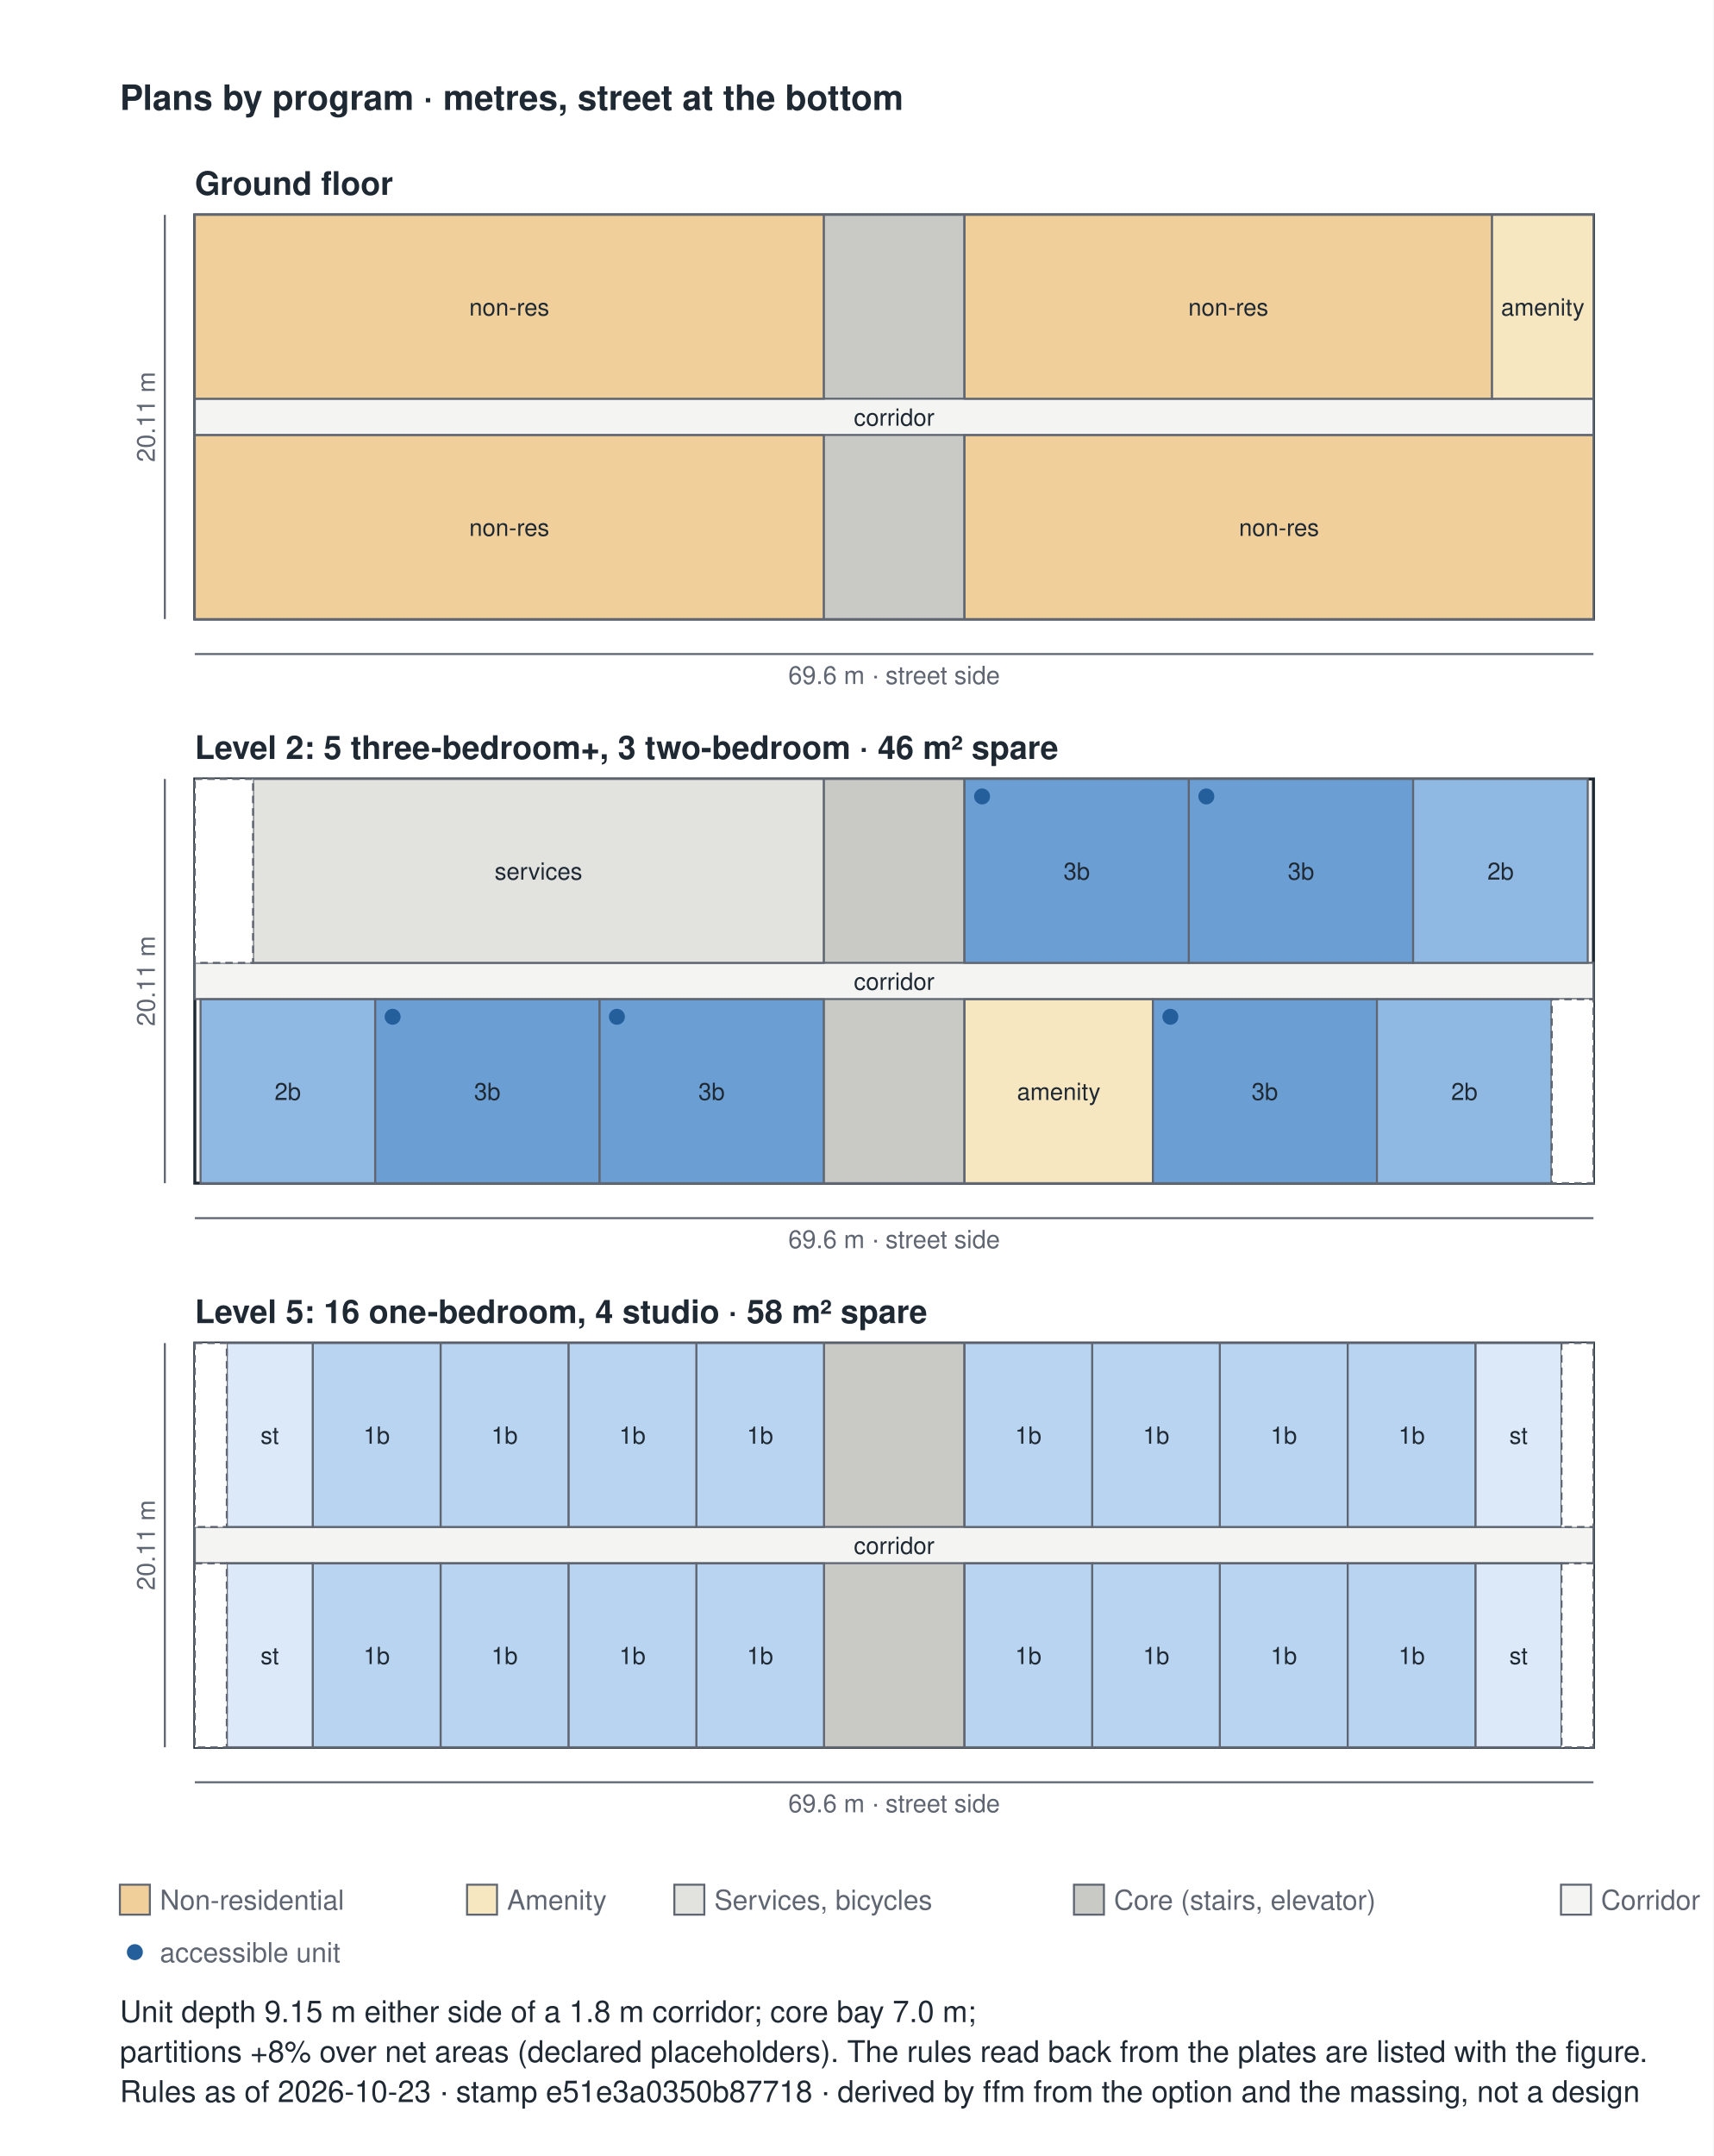
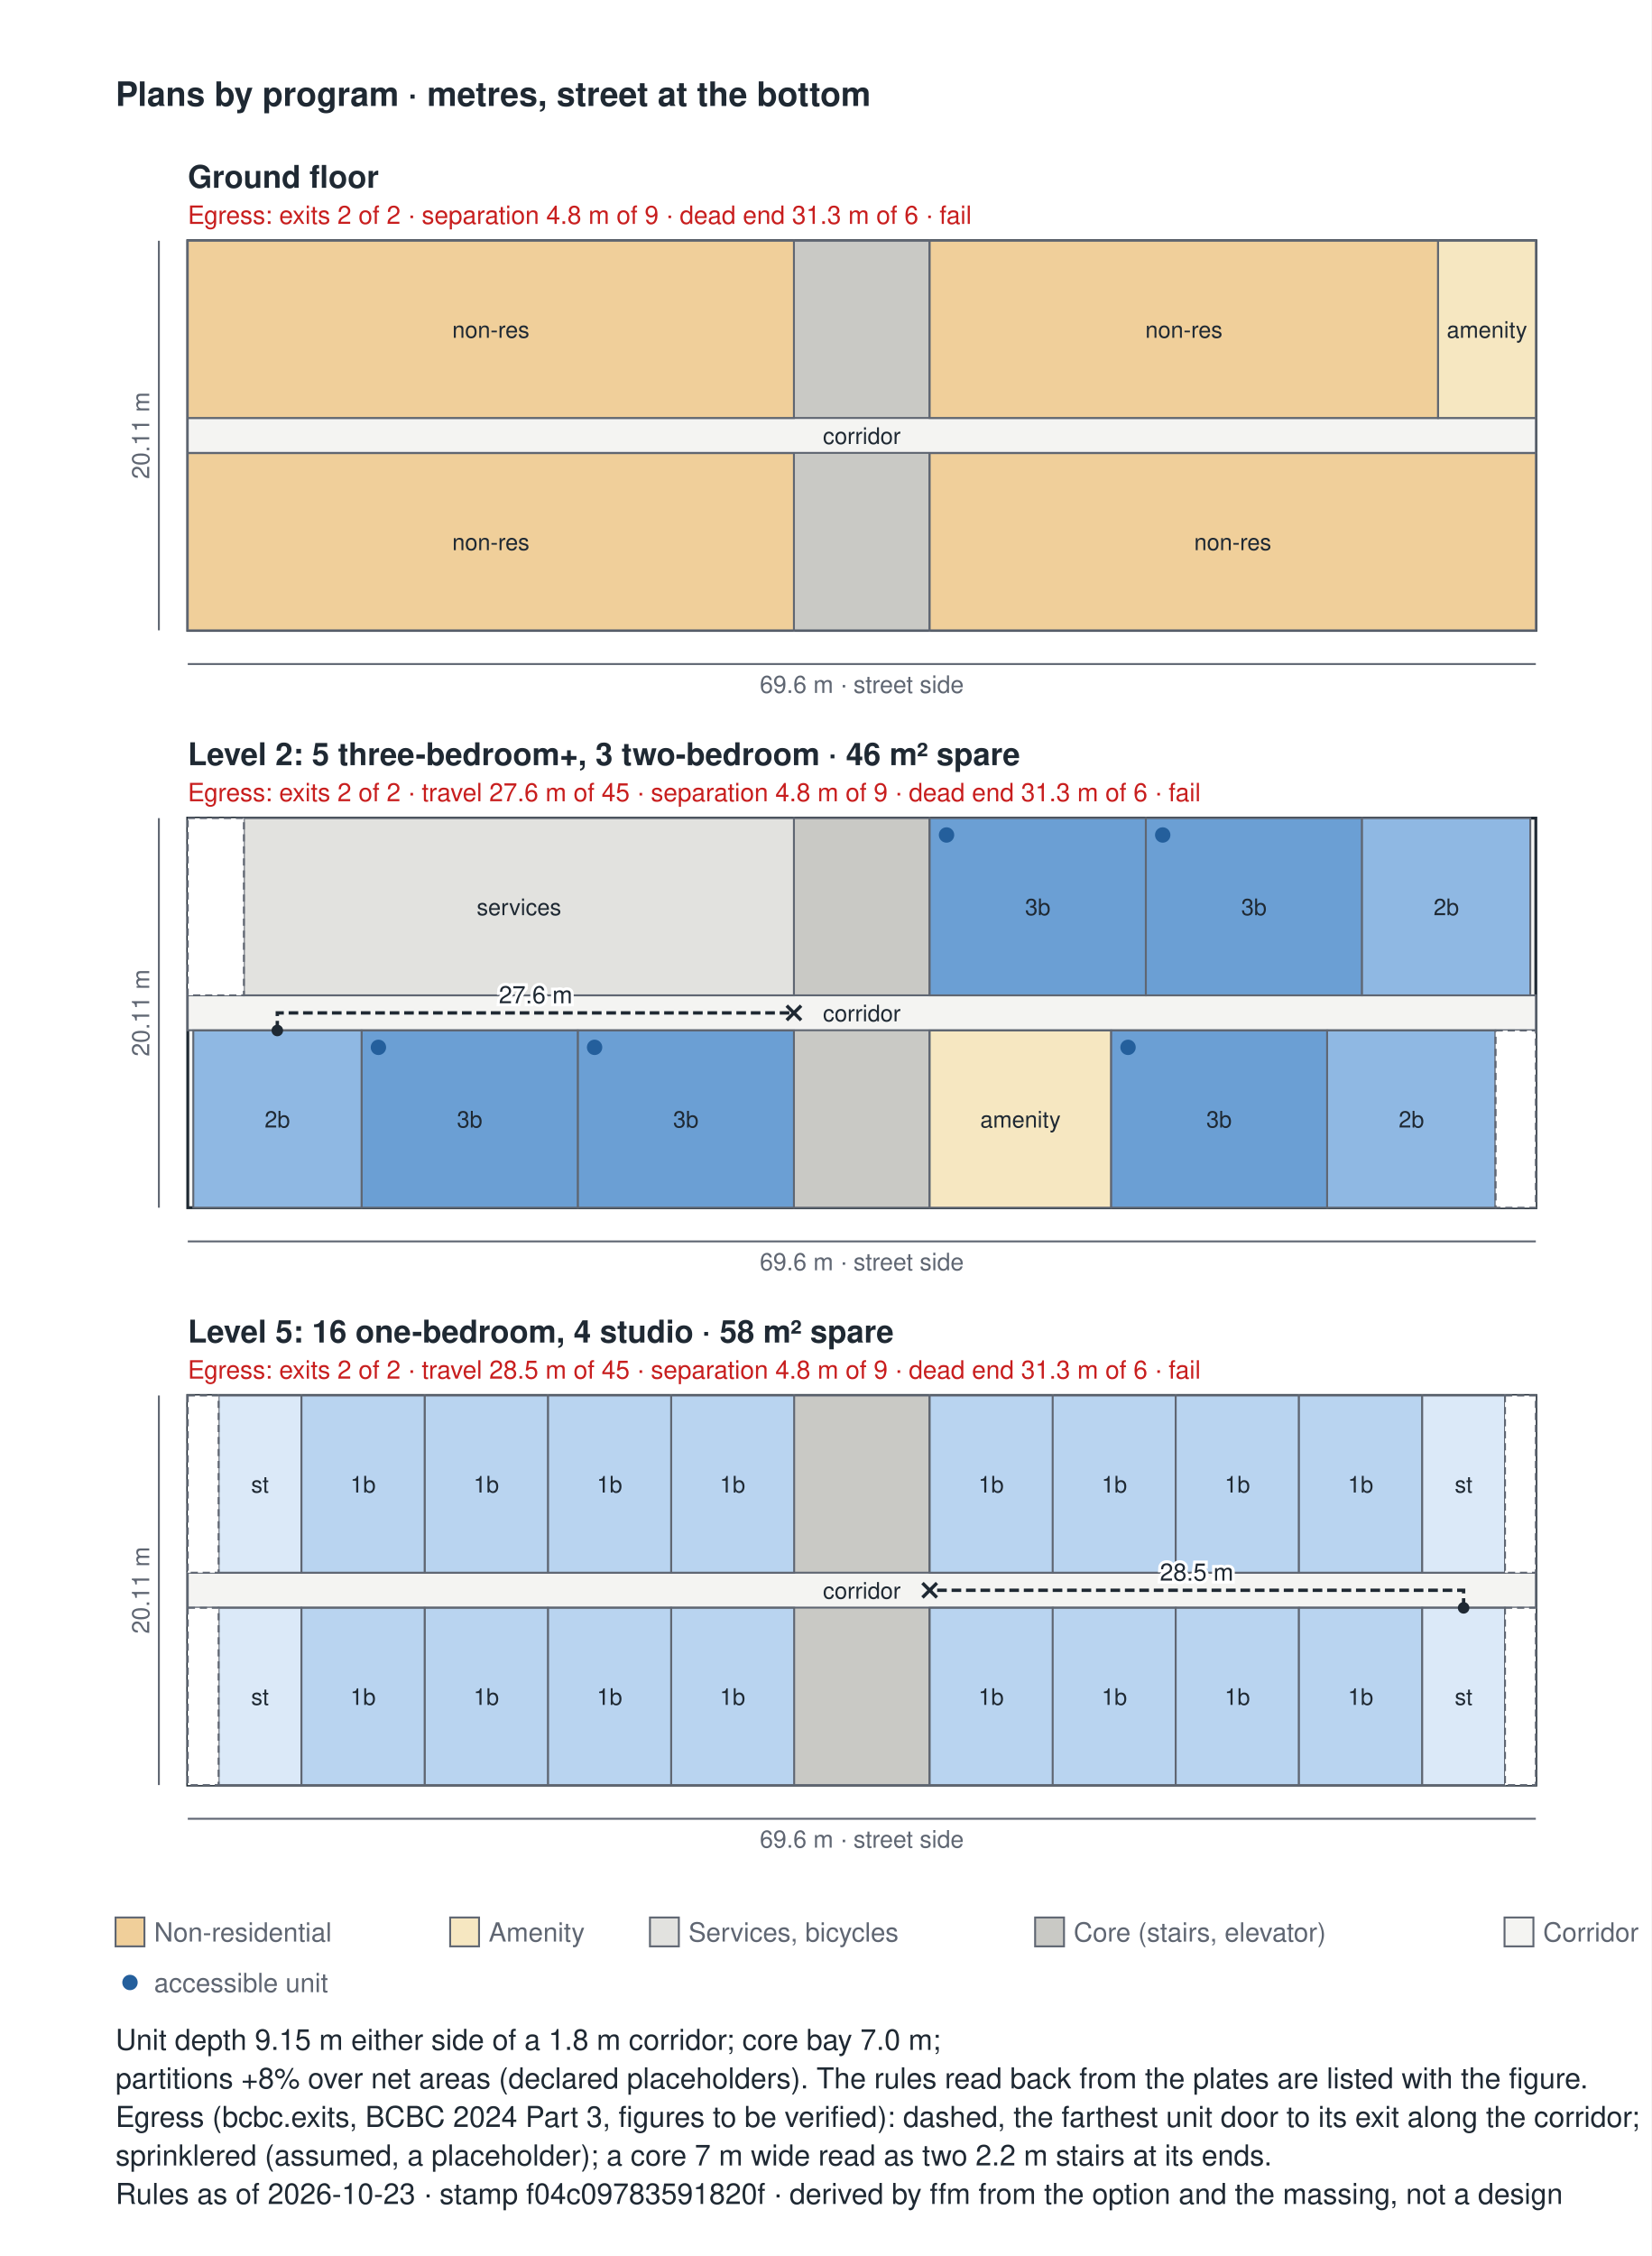
- <svg xmlns="http://www.w3.org/2000/svg" width="686" height="863" viewBox="0 0 686 863" font-family="IBM Plex Sans, Helvetica, Arial, sans-serif" font-size="12" fill="#1f2933" role="img" aria-label="Floor plans by program">
+ <svg xmlns="http://www.w3.org/2000/svg" width="686" height="937" viewBox="0 0 686 937" font-family="IBM Plex Sans, Helvetica, Arial, sans-serif" font-size="12" fill="#1f2933" role="img" aria-label="Floor plans by program">
  <rect width="100%" height="100%" fill="#ffffff" />
  <text x="48" y="44" font-size="14" font-weight="600">Plans by program · metres, street at the bottom</text>
  <text x="78.0" y="78.0" font-size="13" font-weight="600">Ground floor</text>
-   <rect x="78.0" y="86.0" width="560.0" height="161.8" fill="#f4f4f2" stroke="#1f2933" stroke-width="1.2" />
-   <rect x="329.8" y="86.0" width="56.3" height="161.8" fill="#c9c9c5" stroke="#5f6672" stroke-width="0.8" />
-   <text x="358.0" y="170.4" font-size="9.5" text-anchor="middle" fill="#1f2933">core</text>
-   <rect x="78.0" y="159.6" width="560.0" height="14.5" fill="#f4f4f2" stroke="#5f6672" stroke-width="0.8" />
-   <text x="358.0" y="170.4" font-size="9.5" text-anchor="middle" fill="#1f2933">corridor</text>
-   <rect x="78.0" y="174.2" width="251.8" height="73.6" fill="#f0cf9a" stroke="#5f6672" stroke-width="0.8" />
-   <text x="203.9" y="214.5" font-size="9.5" text-anchor="middle" fill="#1f2933">non-res</text>
-   <rect x="386.2" y="174.2" width="251.8" height="73.6" fill="#f0cf9a" stroke="#5f6672" stroke-width="0.8" />
-   <text x="512.1" y="214.5" font-size="9.5" text-anchor="middle" fill="#1f2933">non-res</text>
-   <rect x="78.0" y="86.0" width="251.8" height="73.6" fill="#f0cf9a" stroke="#5f6672" stroke-width="0.8" />
-   <text x="203.9" y="126.3" font-size="9.5" text-anchor="middle" fill="#1f2933">non-res</text>
-   <rect x="386.2" y="86.0" width="211.2" height="73.6" fill="#f0cf9a" stroke="#5f6672" stroke-width="0.8" />
-   <text x="491.8" y="126.3" font-size="9.5" text-anchor="middle" fill="#1f2933">non-res</text>
-   <rect x="597.4" y="86.0" width="40.6" height="73.6" fill="#f6e7c1" stroke="#5f6672" stroke-width="0.8" />
-   <text x="617.7" y="126.3" font-size="9.5" text-anchor="middle" fill="#1f2933">amenity</text>
-   <line x1="78.0" y1="261.8" x2="638.0" y2="261.8" stroke="#5f6672" stroke-width="0.8" />
-   <text x="358.0" y="273.8" font-size="10" text-anchor="middle" fill="#5f6672">69.6 m · street side</text>
-   <line x1="66.0" y1="86.0" x2="66.0" y2="247.8" stroke="#5f6672" stroke-width="0.8" />
-   <text x="62.0" y="166.9" font-size="10" text-anchor="middle" fill="#5f6672" transform="rotate(-90 62.0 166.9)">20.11 m</text>
-   <text x="78.0" y="303.8" font-size="13" font-weight="600">Level 2: 5 three-bedroom+, 3 two-bedroom · 46 m² spare</text>
-   <rect x="78.0" y="311.8" width="560.0" height="161.8" fill="#f4f4f2" stroke="#1f2933" stroke-width="1.2" />
-   <rect x="329.8" y="311.8" width="56.3" height="161.8" fill="#c9c9c5" stroke="#5f6672" stroke-width="0.8" />
-   <text x="358.0" y="396.2" font-size="9.5" text-anchor="middle" fill="#1f2933">core</text>
-   <rect x="78.0" y="385.4" width="560.0" height="14.5" fill="#f4f4f2" stroke="#5f6672" stroke-width="0.8" />
-   <text x="358.0" y="396.2" font-size="9.5" text-anchor="middle" fill="#1f2933">corridor</text>
-   <rect x="386.2" y="400.0" width="75.4" height="73.6" fill="#f6e7c1" stroke="#5f6672" stroke-width="0.8" />
-   <text x="423.9" y="440.3" font-size="9.5" text-anchor="middle" fill="#1f2933">amenity</text>
-   <rect x="101.3" y="311.8" width="228.5" height="73.6" fill="#e2e2df" stroke="#5f6672" stroke-width="0.8" />
-   <text x="215.6" y="352.1" font-size="9.5" text-anchor="middle" fill="#1f2933">services</text>
-   <rect x="240.0" y="400.0" width="89.8" height="73.6" fill="#6b9fd4" stroke="#5f6672" stroke-width="0.8" />
-   <circle cx="247.0" cy="407.0" r="3.2" fill="#245f9c" />
-   <text x="284.9" y="440.3" font-size="9.5" text-anchor="middle" fill="#1f2933">3b</text>
-   <rect x="150.2" y="400.0" width="89.8" height="73.6" fill="#6b9fd4" stroke="#5f6672" stroke-width="0.8" />
-   <circle cx="157.2" cy="407.0" r="3.2" fill="#245f9c" />
-   <text x="195.1" y="440.3" font-size="9.5" text-anchor="middle" fill="#1f2933">3b</text>
-   <rect x="461.6" y="400.0" width="89.8" height="73.6" fill="#6b9fd4" stroke="#5f6672" stroke-width="0.8" />
-   <circle cx="468.6" cy="407.0" r="3.2" fill="#245f9c" />
-   <text x="506.4" y="440.3" font-size="9.5" text-anchor="middle" fill="#1f2933">3b</text>
-   <rect x="386.2" y="311.8" width="89.8" height="73.6" fill="#6b9fd4" stroke="#5f6672" stroke-width="0.8" />
-   <circle cx="393.2" cy="318.8" r="3.2" fill="#245f9c" />
-   <text x="431.1" y="352.1" font-size="9.5" text-anchor="middle" fill="#1f2933">3b</text>
-   <rect x="476.0" y="311.8" width="89.8" height="73.6" fill="#6b9fd4" stroke="#5f6672" stroke-width="0.8" />
-   <circle cx="483.0" cy="318.8" r="3.2" fill="#245f9c" />
-   <text x="520.9" y="352.1" font-size="9.5" text-anchor="middle" fill="#1f2933">3b</text>
-   <rect x="80.3" y="400.0" width="69.9" height="73.6" fill="#8fb8e3" stroke="#5f6672" stroke-width="0.8" />
-   <text x="115.2" y="440.3" font-size="9.5" text-anchor="middle" fill="#1f2933">2b</text>
-   <rect x="551.3" y="400.0" width="69.9" height="73.6" fill="#8fb8e3" stroke="#5f6672" stroke-width="0.8" />
-   <text x="586.3" y="440.3" font-size="9.5" text-anchor="middle" fill="#1f2933">2b</text>
-   <rect x="565.8" y="311.8" width="69.9" height="73.6" fill="#8fb8e3" stroke="#5f6672" stroke-width="0.8" />
-   <text x="600.8" y="352.1" font-size="9.5" text-anchor="middle" fill="#1f2933">2b</text>
-   <rect x="621.3" y="400.0" width="16.7" height="73.6" fill="#ffffff" stroke="#5f6672" stroke-width="0.8" stroke-dasharray="3 2" />
-   <rect x="78.0" y="311.8" width="23.3" height="73.6" fill="#ffffff" stroke="#5f6672" stroke-width="0.8" stroke-dasharray="3 2" />
-   <line x1="78.0" y1="487.6" x2="638.0" y2="487.6" stroke="#5f6672" stroke-width="0.8" />
-   <text x="358.0" y="499.6" font-size="10" text-anchor="middle" fill="#5f6672">69.6 m · street side</text>
-   <line x1="66.0" y1="311.8" x2="66.0" y2="473.6" stroke="#5f6672" stroke-width="0.8" />
-   <text x="62.0" y="392.7" font-size="10" text-anchor="middle" fill="#5f6672" transform="rotate(-90 62.0 392.7)">20.11 m</text>
-   <text x="78.0" y="529.6" font-size="13" font-weight="600">Level 5: 16 one-bedroom, 4 studio · 58 m² spare</text>
-   <rect x="78.0" y="537.6" width="560.0" height="161.8" fill="#f4f4f2" stroke="#1f2933" stroke-width="1.2" />
-   <rect x="329.8" y="537.6" width="56.3" height="161.8" fill="#c9c9c5" stroke="#5f6672" stroke-width="0.8" />
-   <text x="358.0" y="622.0" font-size="9.5" text-anchor="middle" fill="#1f2933">core</text>
-   <rect x="78.0" y="611.2" width="560.0" height="14.5" fill="#f4f4f2" stroke="#5f6672" stroke-width="0.8" />
-   <text x="358.0" y="622.0" font-size="9.5" text-anchor="middle" fill="#1f2933">corridor</text>
-   <rect x="278.7" y="625.8" width="51.2" height="73.6" fill="#b9d4f0" stroke="#5f6672" stroke-width="0.8" />
-   <text x="304.3" y="666.1" font-size="9.5" text-anchor="middle" fill="#1f2933">1b</text>
-   <rect x="227.6" y="625.8" width="51.2" height="73.6" fill="#b9d4f0" stroke="#5f6672" stroke-width="0.8" />
-   <text x="253.2" y="666.1" font-size="9.5" text-anchor="middle" fill="#1f2933">1b</text>
-   <rect x="176.4" y="625.8" width="51.2" height="73.6" fill="#b9d4f0" stroke="#5f6672" stroke-width="0.8" />
-   <text x="202.0" y="666.1" font-size="9.5" text-anchor="middle" fill="#1f2933">1b</text>
-   <rect x="125.2" y="625.8" width="51.2" height="73.6" fill="#b9d4f0" stroke="#5f6672" stroke-width="0.8" />
-   <text x="150.8" y="666.1" font-size="9.5" text-anchor="middle" fill="#1f2933">1b</text>
-   <rect x="386.2" y="625.8" width="51.2" height="73.6" fill="#b9d4f0" stroke="#5f6672" stroke-width="0.8" />
-   <text x="411.7" y="666.1" font-size="9.5" text-anchor="middle" fill="#1f2933">1b</text>
-   <rect x="437.3" y="625.8" width="51.2" height="73.6" fill="#b9d4f0" stroke="#5f6672" stroke-width="0.8" />
-   <text x="462.9" y="666.1" font-size="9.5" text-anchor="middle" fill="#1f2933">1b</text>
-   <rect x="488.4" y="625.8" width="51.2" height="73.6" fill="#b9d4f0" stroke="#5f6672" stroke-width="0.8" />
-   <text x="514.0" y="666.1" font-size="9.5" text-anchor="middle" fill="#1f2933">1b</text>
-   <rect x="539.6" y="625.8" width="51.2" height="73.6" fill="#b9d4f0" stroke="#5f6672" stroke-width="0.8" />
-   <text x="565.2" y="666.1" font-size="9.5" text-anchor="middle" fill="#1f2933">1b</text>
-   <rect x="278.7" y="537.6" width="51.2" height="73.6" fill="#b9d4f0" stroke="#5f6672" stroke-width="0.8" />
-   <text x="304.3" y="577.9" font-size="9.5" text-anchor="middle" fill="#1f2933">1b</text>
-   <rect x="227.6" y="537.6" width="51.2" height="73.6" fill="#b9d4f0" stroke="#5f6672" stroke-width="0.8" />
-   <text x="253.2" y="577.9" font-size="9.5" text-anchor="middle" fill="#1f2933">1b</text>
-   <rect x="176.4" y="537.6" width="51.2" height="73.6" fill="#b9d4f0" stroke="#5f6672" stroke-width="0.8" />
-   <text x="202.0" y="577.9" font-size="9.5" text-anchor="middle" fill="#1f2933">1b</text>
-   <rect x="125.2" y="537.6" width="51.2" height="73.6" fill="#b9d4f0" stroke="#5f6672" stroke-width="0.8" />
-   <text x="150.8" y="577.9" font-size="9.5" text-anchor="middle" fill="#1f2933">1b</text>
-   <rect x="386.2" y="537.6" width="51.2" height="73.6" fill="#b9d4f0" stroke="#5f6672" stroke-width="0.8" />
-   <text x="411.7" y="577.9" font-size="9.5" text-anchor="middle" fill="#1f2933">1b</text>
-   <rect x="437.3" y="537.6" width="51.2" height="73.6" fill="#b9d4f0" stroke="#5f6672" stroke-width="0.8" />
-   <text x="462.9" y="577.9" font-size="9.5" text-anchor="middle" fill="#1f2933">1b</text>
-   <rect x="488.4" y="537.6" width="51.2" height="73.6" fill="#b9d4f0" stroke="#5f6672" stroke-width="0.8" />
-   <text x="514.0" y="577.9" font-size="9.5" text-anchor="middle" fill="#1f2933">1b</text>
-   <rect x="539.6" y="537.6" width="51.2" height="73.6" fill="#b9d4f0" stroke="#5f6672" stroke-width="0.8" />
-   <text x="565.2" y="577.9" font-size="9.5" text-anchor="middle" fill="#1f2933">1b</text>
-   <rect x="90.8" y="625.8" width="34.4" height="73.6" fill="#dbe9f8" stroke="#5f6672" stroke-width="0.8" />
-   <text x="108.0" y="666.1" font-size="9.5" text-anchor="middle" fill="#1f2933">st</text>
-   <rect x="590.8" y="625.8" width="34.4" height="73.6" fill="#dbe9f8" stroke="#5f6672" stroke-width="0.8" />
-   <text x="608.0" y="666.1" font-size="9.5" text-anchor="middle" fill="#1f2933">st</text>
-   <rect x="90.8" y="537.6" width="34.4" height="73.6" fill="#dbe9f8" stroke="#5f6672" stroke-width="0.8" />
-   <text x="108.0" y="577.9" font-size="9.5" text-anchor="middle" fill="#1f2933">st</text>
-   <rect x="590.8" y="537.6" width="34.4" height="73.6" fill="#dbe9f8" stroke="#5f6672" stroke-width="0.8" />
-   <text x="608.0" y="577.9" font-size="9.5" text-anchor="middle" fill="#1f2933">st</text>
-   <rect x="78.0" y="625.8" width="12.8" height="73.6" fill="#ffffff" stroke="#5f6672" stroke-width="0.8" stroke-dasharray="3 2" />
-   <rect x="625.2" y="625.8" width="12.8" height="73.6" fill="#ffffff" stroke="#5f6672" stroke-width="0.8" stroke-dasharray="3 2" />
-   <rect x="78.0" y="537.6" width="12.8" height="73.6" fill="#ffffff" stroke="#5f6672" stroke-width="0.8" stroke-dasharray="3 2" />
-   <rect x="625.2" y="537.6" width="12.8" height="73.6" fill="#ffffff" stroke="#5f6672" stroke-width="0.8" stroke-dasharray="3 2" />
-   <line x1="78.0" y1="713.4" x2="638.0" y2="713.4" stroke="#5f6672" stroke-width="0.8" />
-   <text x="358.0" y="725.4" font-size="10" text-anchor="middle" fill="#5f6672">69.6 m · street side</text>
-   <line x1="66.0" y1="537.6" x2="66.0" y2="699.4" stroke="#5f6672" stroke-width="0.8" />
-   <text x="62.0" y="618.5" font-size="10" text-anchor="middle" fill="#5f6672" transform="rotate(-90 62.0 618.5)">20.11 m</text>
-   <rect x="48.0" y="754.4" width="12" height="12" fill="#f0cf9a" stroke="#5f6672" stroke-width="0.8" />
-   <text x="64.0" y="764.4" fill="#5f6672" font-size="11">Non-residential</text>
-   <rect x="187.0" y="754.4" width="12" height="12" fill="#f6e7c1" stroke="#5f6672" stroke-width="0.8" />
-   <text x="203.0" y="764.4" fill="#5f6672" font-size="11">Amenity</text>
-   <rect x="270.0" y="754.4" width="12" height="12" fill="#e2e2df" stroke="#5f6672" stroke-width="0.8" />
-   <text x="286.0" y="764.4" fill="#5f6672" font-size="11">Services, bicycles</text>
-   <rect x="430.0" y="754.4" width="12" height="12" fill="#c9c9c5" stroke="#5f6672" stroke-width="0.8" />
-   <text x="446.0" y="764.4" fill="#5f6672" font-size="11">Core (stairs, elevator)</text>
-   <rect x="625.0" y="754.4" width="12" height="12" fill="#f4f4f2" stroke="#5f6672" stroke-width="0.8" />
-   <text x="641.0" y="764.4" fill="#5f6672" font-size="11">Corridor</text>
-   <rect x="715.0" y="754.4" width="12" height="12" fill="#6b9fd4" stroke="#5f6672" stroke-width="0.8" />
-   <text x="731.0" y="764.4" fill="#5f6672" font-size="11">Three-bedroom+</text>
-   <rect x="847.0" y="754.4" width="12" height="12" fill="#8fb8e3" stroke="#5f6672" stroke-width="0.8" />
-   <text x="863.0" y="764.4" fill="#5f6672" font-size="11">Two-bedroom</text>
-   <rect x="958.0" y="754.4" width="12" height="12" fill="#b9d4f0" stroke="#5f6672" stroke-width="0.8" />
-   <text x="974.0" y="764.4" fill="#5f6672" font-size="11">One-bedroom</text>
-   <rect x="1069.0" y="754.4" width="12" height="12" fill="#dbe9f8" stroke="#5f6672" stroke-width="0.8" />
-   <text x="1085.0" y="764.4" fill="#5f6672" font-size="11">Studio</text>
-   <rect x="1145.0" y="754.4" width="12" height="12" fill="#ffffff" stroke="#5f6672" stroke-width="0.8" />
-   <text x="1161.0" y="764.4" fill="#5f6672" font-size="11">Spare</text>
-   <circle cx="54" cy="781.4" r="3.2" fill="#245f9c" />
-   <text x="64" y="785.4" font-size="11" fill="#5f6672">accessible unit</text>
-   <text x="48.0" y="809.4" fill="#1f2933">Unit depth 9.15 m either side of a 1.8 m corridor; core bay 7.0 m;</text>
-   <text x="48.0" y="825.4" fill="#1f2933">partitions +8% over net areas (declared placeholders). The rules read back from the plates are listed with the figure.</text>
-   <text x="48.0" y="841.4" fill="#1f2933">Rules as of 2026-10-23 · stamp e51e3a0350b87718 · derived by ffm from the option and the massing, not a design</text>
+   <text x="78.0" y="93.0" font-size="10.5" fill="#c81e1e">Egress: exits 2 of 2 · separation 4.8 m of 9 · dead end 31.3 m of 6 · fail</text>
+   <rect x="78.0" y="100.0" width="560.0" height="161.8" fill="#f4f4f2" stroke="#1f2933" stroke-width="1.2" />
+   <rect x="329.8" y="100.0" width="56.3" height="161.8" fill="#c9c9c5" stroke="#5f6672" stroke-width="0.8" />
+   <text x="358.0" y="184.4" font-size="9.5" text-anchor="middle" fill="#1f2933">core</text>
+   <rect x="78.0" y="173.6" width="560.0" height="14.5" fill="#f4f4f2" stroke="#5f6672" stroke-width="0.8" />
+   <text x="358.0" y="184.4" font-size="9.5" text-anchor="middle" fill="#1f2933">corridor</text>
+   <rect x="78.0" y="188.2" width="251.8" height="73.6" fill="#f0cf9a" stroke="#5f6672" stroke-width="0.8" />
+   <text x="203.9" y="228.5" font-size="9.5" text-anchor="middle" fill="#1f2933">non-res</text>
+   <rect x="386.2" y="188.2" width="251.8" height="73.6" fill="#f0cf9a" stroke="#5f6672" stroke-width="0.8" />
+   <text x="512.1" y="228.5" font-size="9.5" text-anchor="middle" fill="#1f2933">non-res</text>
+   <rect x="78.0" y="100.0" width="251.8" height="73.6" fill="#f0cf9a" stroke="#5f6672" stroke-width="0.8" />
+   <text x="203.9" y="140.3" font-size="9.5" text-anchor="middle" fill="#1f2933">non-res</text>
+   <rect x="386.2" y="100.0" width="211.2" height="73.6" fill="#f0cf9a" stroke="#5f6672" stroke-width="0.8" />
+   <text x="491.8" y="140.3" font-size="9.5" text-anchor="middle" fill="#1f2933">non-res</text>
+   <rect x="597.4" y="100.0" width="40.6" height="73.6" fill="#f6e7c1" stroke="#5f6672" stroke-width="0.8" />
+   <text x="617.7" y="140.3" font-size="9.5" text-anchor="middle" fill="#1f2933">amenity</text>
+   <line x1="78.0" y1="275.8" x2="638.0" y2="275.8" stroke="#5f6672" stroke-width="0.8" />
+   <text x="358.0" y="287.8" font-size="10" text-anchor="middle" fill="#5f6672">69.6 m · street side</text>
+   <line x1="66.0" y1="100.0" x2="66.0" y2="261.8" stroke="#5f6672" stroke-width="0.8" />
+   <text x="62.0" y="180.9" font-size="10" text-anchor="middle" fill="#5f6672" transform="rotate(-90 62.0 180.9)">20.11 m</text>
+   <text x="78.0" y="317.8" font-size="13" font-weight="600">Level 2: 5 three-bedroom+, 3 two-bedroom · 46 m² spare</text>
+   <text x="78.0" y="332.8" font-size="10.5" fill="#c81e1e">Egress: exits 2 of 2 · travel 27.6 m of 45 · separation 4.8 m of 9 · dead end 31.3 m of 6 · fail</text>
+   <rect x="78.0" y="339.8" width="560.0" height="161.8" fill="#f4f4f2" stroke="#1f2933" stroke-width="1.2" />
+   <rect x="329.8" y="339.8" width="56.3" height="161.8" fill="#c9c9c5" stroke="#5f6672" stroke-width="0.8" />
+   <text x="358.0" y="424.2" font-size="9.5" text-anchor="middle" fill="#1f2933">core</text>
+   <rect x="78.0" y="413.4" width="560.0" height="14.5" fill="#f4f4f2" stroke="#5f6672" stroke-width="0.8" />
+   <text x="358.0" y="424.2" font-size="9.5" text-anchor="middle" fill="#1f2933">corridor</text>
+   <rect x="386.2" y="428.0" width="75.4" height="73.6" fill="#f6e7c1" stroke="#5f6672" stroke-width="0.8" />
+   <text x="423.9" y="468.3" font-size="9.5" text-anchor="middle" fill="#1f2933">amenity</text>
+   <rect x="101.3" y="339.8" width="228.5" height="73.6" fill="#e2e2df" stroke="#5f6672" stroke-width="0.8" />
+   <text x="215.6" y="380.1" font-size="9.5" text-anchor="middle" fill="#1f2933">services</text>
+   <rect x="240.0" y="428.0" width="89.8" height="73.6" fill="#6b9fd4" stroke="#5f6672" stroke-width="0.8" />
+   <circle cx="247.0" cy="435.0" r="3.2" fill="#245f9c" />
+   <text x="284.9" y="468.3" font-size="9.5" text-anchor="middle" fill="#1f2933">3b</text>
+   <rect x="150.2" y="428.0" width="89.8" height="73.6" fill="#6b9fd4" stroke="#5f6672" stroke-width="0.8" />
+   <circle cx="157.2" cy="435.0" r="3.2" fill="#245f9c" />
+   <text x="195.1" y="468.3" font-size="9.5" text-anchor="middle" fill="#1f2933">3b</text>
+   <rect x="461.6" y="428.0" width="89.8" height="73.6" fill="#6b9fd4" stroke="#5f6672" stroke-width="0.8" />
+   <circle cx="468.6" cy="435.0" r="3.2" fill="#245f9c" />
+   <text x="506.4" y="468.3" font-size="9.5" text-anchor="middle" fill="#1f2933">3b</text>
+   <rect x="386.2" y="339.8" width="89.8" height="73.6" fill="#6b9fd4" stroke="#5f6672" stroke-width="0.8" />
+   <circle cx="393.2" cy="346.8" r="3.2" fill="#245f9c" />
+   <text x="431.1" y="380.1" font-size="9.5" text-anchor="middle" fill="#1f2933">3b</text>
+   <rect x="476.0" y="339.8" width="89.8" height="73.6" fill="#6b9fd4" stroke="#5f6672" stroke-width="0.8" />
+   <circle cx="483.0" cy="346.8" r="3.2" fill="#245f9c" />
+   <text x="520.9" y="380.1" font-size="9.5" text-anchor="middle" fill="#1f2933">3b</text>
+   <rect x="80.3" y="428.0" width="69.9" height="73.6" fill="#8fb8e3" stroke="#5f6672" stroke-width="0.8" />
+   <text x="115.2" y="468.3" font-size="9.5" text-anchor="middle" fill="#1f2933">2b</text>
+   <rect x="551.3" y="428.0" width="69.9" height="73.6" fill="#8fb8e3" stroke="#5f6672" stroke-width="0.8" />
+   <text x="586.3" y="468.3" font-size="9.5" text-anchor="middle" fill="#1f2933">2b</text>
+   <rect x="565.8" y="339.8" width="69.9" height="73.6" fill="#8fb8e3" stroke="#5f6672" stroke-width="0.8" />
+   <text x="600.8" y="380.1" font-size="9.5" text-anchor="middle" fill="#1f2933">2b</text>
+   <rect x="621.3" y="428.0" width="16.7" height="73.6" fill="#ffffff" stroke="#5f6672" stroke-width="0.8" stroke-dasharray="3 2" />
+   <rect x="78.0" y="339.8" width="23.3" height="73.6" fill="#ffffff" stroke="#5f6672" stroke-width="0.8" stroke-dasharray="3 2" />
+   <polyline points="115.2,428.0 115.2,420.7 329.8,420.7" fill="none" stroke="#1f2933" stroke-width="1.4" stroke-dasharray="4 2" />
+   <circle cx="115.2" cy="428.0" r="2.4" fill="#1f2933" />
+   <path d="M 326.8 417.7 L 332.8 423.7 M 326.8 423.7 L 332.8 417.7" stroke="#1f2933" stroke-width="1.4" />
+   <text x="222.5" y="416.7" font-size="10" text-anchor="middle" fill="#1f2933" stroke="#ffffff" stroke-width="2.5" paint-order="stroke">27.6 m</text>
+   <line x1="78.0" y1="515.6" x2="638.0" y2="515.6" stroke="#5f6672" stroke-width="0.8" />
+   <text x="358.0" y="527.6" font-size="10" text-anchor="middle" fill="#5f6672">69.6 m · street side</text>
+   <line x1="66.0" y1="339.8" x2="66.0" y2="501.6" stroke="#5f6672" stroke-width="0.8" />
+   <text x="62.0" y="420.7" font-size="10" text-anchor="middle" fill="#5f6672" transform="rotate(-90 62.0 420.7)">20.11 m</text>
+   <text x="78.0" y="557.6" font-size="13" font-weight="600">Level 5: 16 one-bedroom, 4 studio · 58 m² spare</text>
+   <text x="78.0" y="572.6" font-size="10.5" fill="#c81e1e">Egress: exits 2 of 2 · travel 28.5 m of 45 · separation 4.8 m of 9 · dead end 31.3 m of 6 · fail</text>
+   <rect x="78.0" y="579.6" width="560.0" height="161.8" fill="#f4f4f2" stroke="#1f2933" stroke-width="1.2" />
+   <rect x="329.8" y="579.6" width="56.3" height="161.8" fill="#c9c9c5" stroke="#5f6672" stroke-width="0.8" />
+   <text x="358.0" y="664.0" font-size="9.5" text-anchor="middle" fill="#1f2933">core</text>
+   <rect x="78.0" y="653.2" width="560.0" height="14.5" fill="#f4f4f2" stroke="#5f6672" stroke-width="0.8" />
+   <text x="358.0" y="664.0" font-size="9.5" text-anchor="middle" fill="#1f2933">corridor</text>
+   <rect x="278.7" y="667.8" width="51.2" height="73.6" fill="#b9d4f0" stroke="#5f6672" stroke-width="0.8" />
+   <text x="304.3" y="708.1" font-size="9.5" text-anchor="middle" fill="#1f2933">1b</text>
+   <rect x="227.6" y="667.8" width="51.2" height="73.6" fill="#b9d4f0" stroke="#5f6672" stroke-width="0.8" />
+   <text x="253.2" y="708.1" font-size="9.5" text-anchor="middle" fill="#1f2933">1b</text>
+   <rect x="176.4" y="667.8" width="51.2" height="73.6" fill="#b9d4f0" stroke="#5f6672" stroke-width="0.8" />
+   <text x="202.0" y="708.1" font-size="9.5" text-anchor="middle" fill="#1f2933">1b</text>
+   <rect x="125.2" y="667.8" width="51.2" height="73.6" fill="#b9d4f0" stroke="#5f6672" stroke-width="0.8" />
+   <text x="150.8" y="708.1" font-size="9.5" text-anchor="middle" fill="#1f2933">1b</text>
+   <rect x="386.2" y="667.8" width="51.2" height="73.6" fill="#b9d4f0" stroke="#5f6672" stroke-width="0.8" />
+   <text x="411.7" y="708.1" font-size="9.5" text-anchor="middle" fill="#1f2933">1b</text>
+   <rect x="437.3" y="667.8" width="51.2" height="73.6" fill="#b9d4f0" stroke="#5f6672" stroke-width="0.8" />
+   <text x="462.9" y="708.1" font-size="9.5" text-anchor="middle" fill="#1f2933">1b</text>
+   <rect x="488.4" y="667.8" width="51.2" height="73.6" fill="#b9d4f0" stroke="#5f6672" stroke-width="0.8" />
+   <text x="514.0" y="708.1" font-size="9.5" text-anchor="middle" fill="#1f2933">1b</text>
+   <rect x="539.6" y="667.8" width="51.2" height="73.6" fill="#b9d4f0" stroke="#5f6672" stroke-width="0.8" />
+   <text x="565.2" y="708.1" font-size="9.5" text-anchor="middle" fill="#1f2933">1b</text>
+   <rect x="278.7" y="579.6" width="51.2" height="73.6" fill="#b9d4f0" stroke="#5f6672" stroke-width="0.8" />
+   <text x="304.3" y="619.9" font-size="9.5" text-anchor="middle" fill="#1f2933">1b</text>
+   <rect x="227.6" y="579.6" width="51.2" height="73.6" fill="#b9d4f0" stroke="#5f6672" stroke-width="0.8" />
+   <text x="253.2" y="619.9" font-size="9.5" text-anchor="middle" fill="#1f2933">1b</text>
+   <rect x="176.4" y="579.6" width="51.2" height="73.6" fill="#b9d4f0" stroke="#5f6672" stroke-width="0.8" />
+   <text x="202.0" y="619.9" font-size="9.5" text-anchor="middle" fill="#1f2933">1b</text>
+   <rect x="125.2" y="579.6" width="51.2" height="73.6" fill="#b9d4f0" stroke="#5f6672" stroke-width="0.8" />
+   <text x="150.8" y="619.9" font-size="9.5" text-anchor="middle" fill="#1f2933">1b</text>
+   <rect x="386.2" y="579.6" width="51.2" height="73.6" fill="#b9d4f0" stroke="#5f6672" stroke-width="0.8" />
+   <text x="411.7" y="619.9" font-size="9.5" text-anchor="middle" fill="#1f2933">1b</text>
+   <rect x="437.3" y="579.6" width="51.2" height="73.6" fill="#b9d4f0" stroke="#5f6672" stroke-width="0.8" />
+   <text x="462.9" y="619.9" font-size="9.5" text-anchor="middle" fill="#1f2933">1b</text>
+   <rect x="488.4" y="579.6" width="51.2" height="73.6" fill="#b9d4f0" stroke="#5f6672" stroke-width="0.8" />
+   <text x="514.0" y="619.9" font-size="9.5" text-anchor="middle" fill="#1f2933">1b</text>
+   <rect x="539.6" y="579.6" width="51.2" height="73.6" fill="#b9d4f0" stroke="#5f6672" stroke-width="0.8" />
+   <text x="565.2" y="619.9" font-size="9.5" text-anchor="middle" fill="#1f2933">1b</text>
+   <rect x="90.8" y="667.8" width="34.4" height="73.6" fill="#dbe9f8" stroke="#5f6672" stroke-width="0.8" />
+   <text x="108.0" y="708.1" font-size="9.5" text-anchor="middle" fill="#1f2933">st</text>
+   <rect x="590.8" y="667.8" width="34.4" height="73.6" fill="#dbe9f8" stroke="#5f6672" stroke-width="0.8" />
+   <text x="608.0" y="708.1" font-size="9.5" text-anchor="middle" fill="#1f2933">st</text>
+   <rect x="90.8" y="579.6" width="34.4" height="73.6" fill="#dbe9f8" stroke="#5f6672" stroke-width="0.8" />
+   <text x="108.0" y="619.9" font-size="9.5" text-anchor="middle" fill="#1f2933">st</text>
+   <rect x="590.8" y="579.6" width="34.4" height="73.6" fill="#dbe9f8" stroke="#5f6672" stroke-width="0.8" />
+   <text x="608.0" y="619.9" font-size="9.5" text-anchor="middle" fill="#1f2933">st</text>
+   <rect x="78.0" y="667.8" width="12.8" height="73.6" fill="#ffffff" stroke="#5f6672" stroke-width="0.8" stroke-dasharray="3 2" />
+   <rect x="625.2" y="667.8" width="12.8" height="73.6" fill="#ffffff" stroke="#5f6672" stroke-width="0.8" stroke-dasharray="3 2" />
+   <rect x="78.0" y="579.6" width="12.8" height="73.6" fill="#ffffff" stroke="#5f6672" stroke-width="0.8" stroke-dasharray="3 2" />
+   <rect x="625.2" y="579.6" width="12.8" height="73.6" fill="#ffffff" stroke="#5f6672" stroke-width="0.8" stroke-dasharray="3 2" />
+   <polyline points="608.0,667.8 608.0,660.5 386.2,660.5" fill="none" stroke="#1f2933" stroke-width="1.4" stroke-dasharray="4 2" />
+   <circle cx="608.0" cy="667.8" r="2.4" fill="#1f2933" />
+   <path d="M 383.2 657.5 L 389.2 663.5 M 383.2 663.5 L 389.2 657.5" stroke="#1f2933" stroke-width="1.4" />
+   <text x="497.1" y="656.5" font-size="10" text-anchor="middle" fill="#1f2933" stroke="#ffffff" stroke-width="2.5" paint-order="stroke">28.5 m</text>
+   <line x1="78.0" y1="755.4" x2="638.0" y2="755.4" stroke="#5f6672" stroke-width="0.8" />
+   <text x="358.0" y="767.4" font-size="10" text-anchor="middle" fill="#5f6672">69.6 m · street side</text>
+   <line x1="66.0" y1="579.6" x2="66.0" y2="741.4" stroke="#5f6672" stroke-width="0.8" />
+   <text x="62.0" y="660.5" font-size="10" text-anchor="middle" fill="#5f6672" transform="rotate(-90 62.0 660.5)">20.11 m</text>
+   <rect x="48.0" y="796.4" width="12" height="12" fill="#f0cf9a" stroke="#5f6672" stroke-width="0.8" />
+   <text x="64.0" y="806.4" fill="#5f6672" font-size="11">Non-residential</text>
+   <rect x="187.0" y="796.4" width="12" height="12" fill="#f6e7c1" stroke="#5f6672" stroke-width="0.8" />
+   <text x="203.0" y="806.4" fill="#5f6672" font-size="11">Amenity</text>
+   <rect x="270.0" y="796.4" width="12" height="12" fill="#e2e2df" stroke="#5f6672" stroke-width="0.8" />
+   <text x="286.0" y="806.4" fill="#5f6672" font-size="11">Services, bicycles</text>
+   <rect x="430.0" y="796.4" width="12" height="12" fill="#c9c9c5" stroke="#5f6672" stroke-width="0.8" />
+   <text x="446.0" y="806.4" fill="#5f6672" font-size="11">Core (stairs, elevator)</text>
+   <rect x="625.0" y="796.4" width="12" height="12" fill="#f4f4f2" stroke="#5f6672" stroke-width="0.8" />
+   <text x="641.0" y="806.4" fill="#5f6672" font-size="11">Corridor</text>
+   <rect x="715.0" y="796.4" width="12" height="12" fill="#6b9fd4" stroke="#5f6672" stroke-width="0.8" />
+   <text x="731.0" y="806.4" fill="#5f6672" font-size="11">Three-bedroom+</text>
+   <rect x="847.0" y="796.4" width="12" height="12" fill="#8fb8e3" stroke="#5f6672" stroke-width="0.8" />
+   <text x="863.0" y="806.4" fill="#5f6672" font-size="11">Two-bedroom</text>
+   <rect x="958.0" y="796.4" width="12" height="12" fill="#b9d4f0" stroke="#5f6672" stroke-width="0.8" />
+   <text x="974.0" y="806.4" fill="#5f6672" font-size="11">One-bedroom</text>
+   <rect x="1069.0" y="796.4" width="12" height="12" fill="#dbe9f8" stroke="#5f6672" stroke-width="0.8" />
+   <text x="1085.0" y="806.4" fill="#5f6672" font-size="11">Studio</text>
+   <rect x="1145.0" y="796.4" width="12" height="12" fill="#ffffff" stroke="#5f6672" stroke-width="0.8" />
+   <text x="1161.0" y="806.4" fill="#5f6672" font-size="11">Spare</text>
+   <circle cx="54" cy="823.4" r="3.2" fill="#245f9c" />
+   <text x="64" y="827.4" font-size="11" fill="#5f6672">accessible unit</text>
+   <text x="48.0" y="851.4" fill="#1f2933">Unit depth 9.15 m either side of a 1.8 m corridor; core bay 7.0 m;</text>
+   <text x="48.0" y="867.4" fill="#1f2933">partitions +8% over net areas (declared placeholders). The rules read back from the plates are listed with the figure.</text>
+   <text x="48.0" y="883.4" fill="#1f2933">Egress (bcbc.exits, BCBC 2024 Part 3, figures to be verified): dashed, the farthest unit door to its exit along the corridor;</text>
+   <text x="48.0" y="899.4" fill="#1f2933">sprinklered (assumed, a placeholder); a core 7 m wide read as two 2.2 m stairs at its ends.</text>
+   <text x="48.0" y="915.4" fill="#1f2933">Rules as of 2026-10-23 · stamp f04c09783591820f · derived by ffm from the option and the massing, not a design</text>
</svg>
